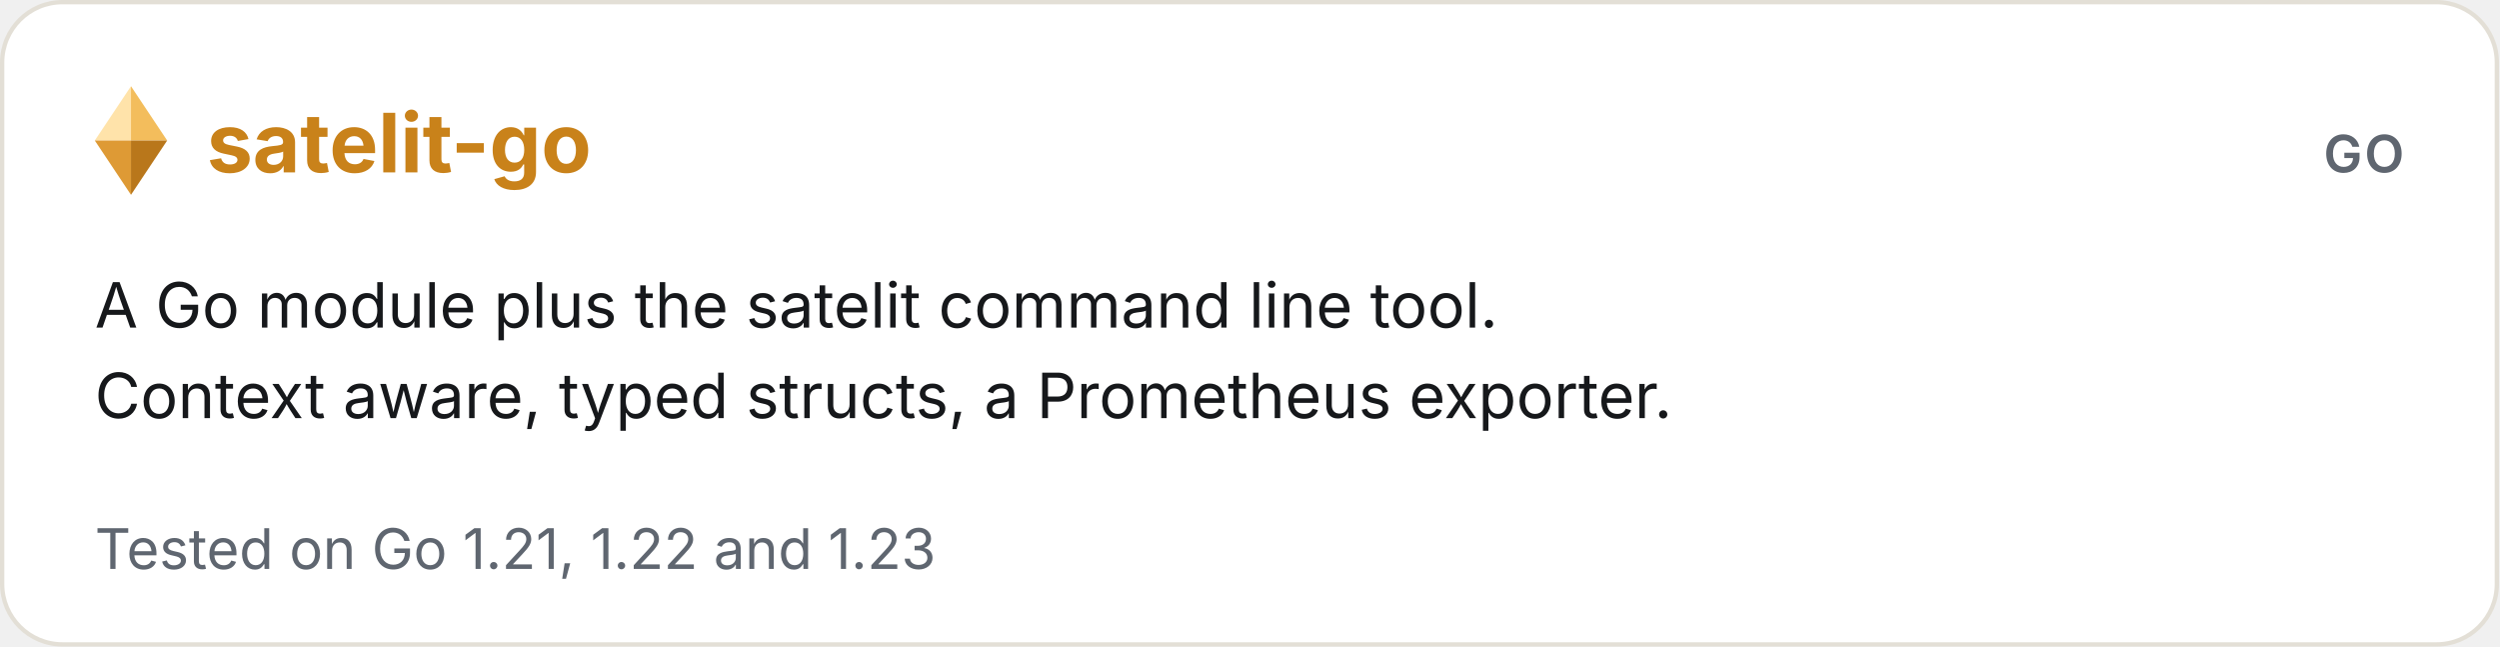
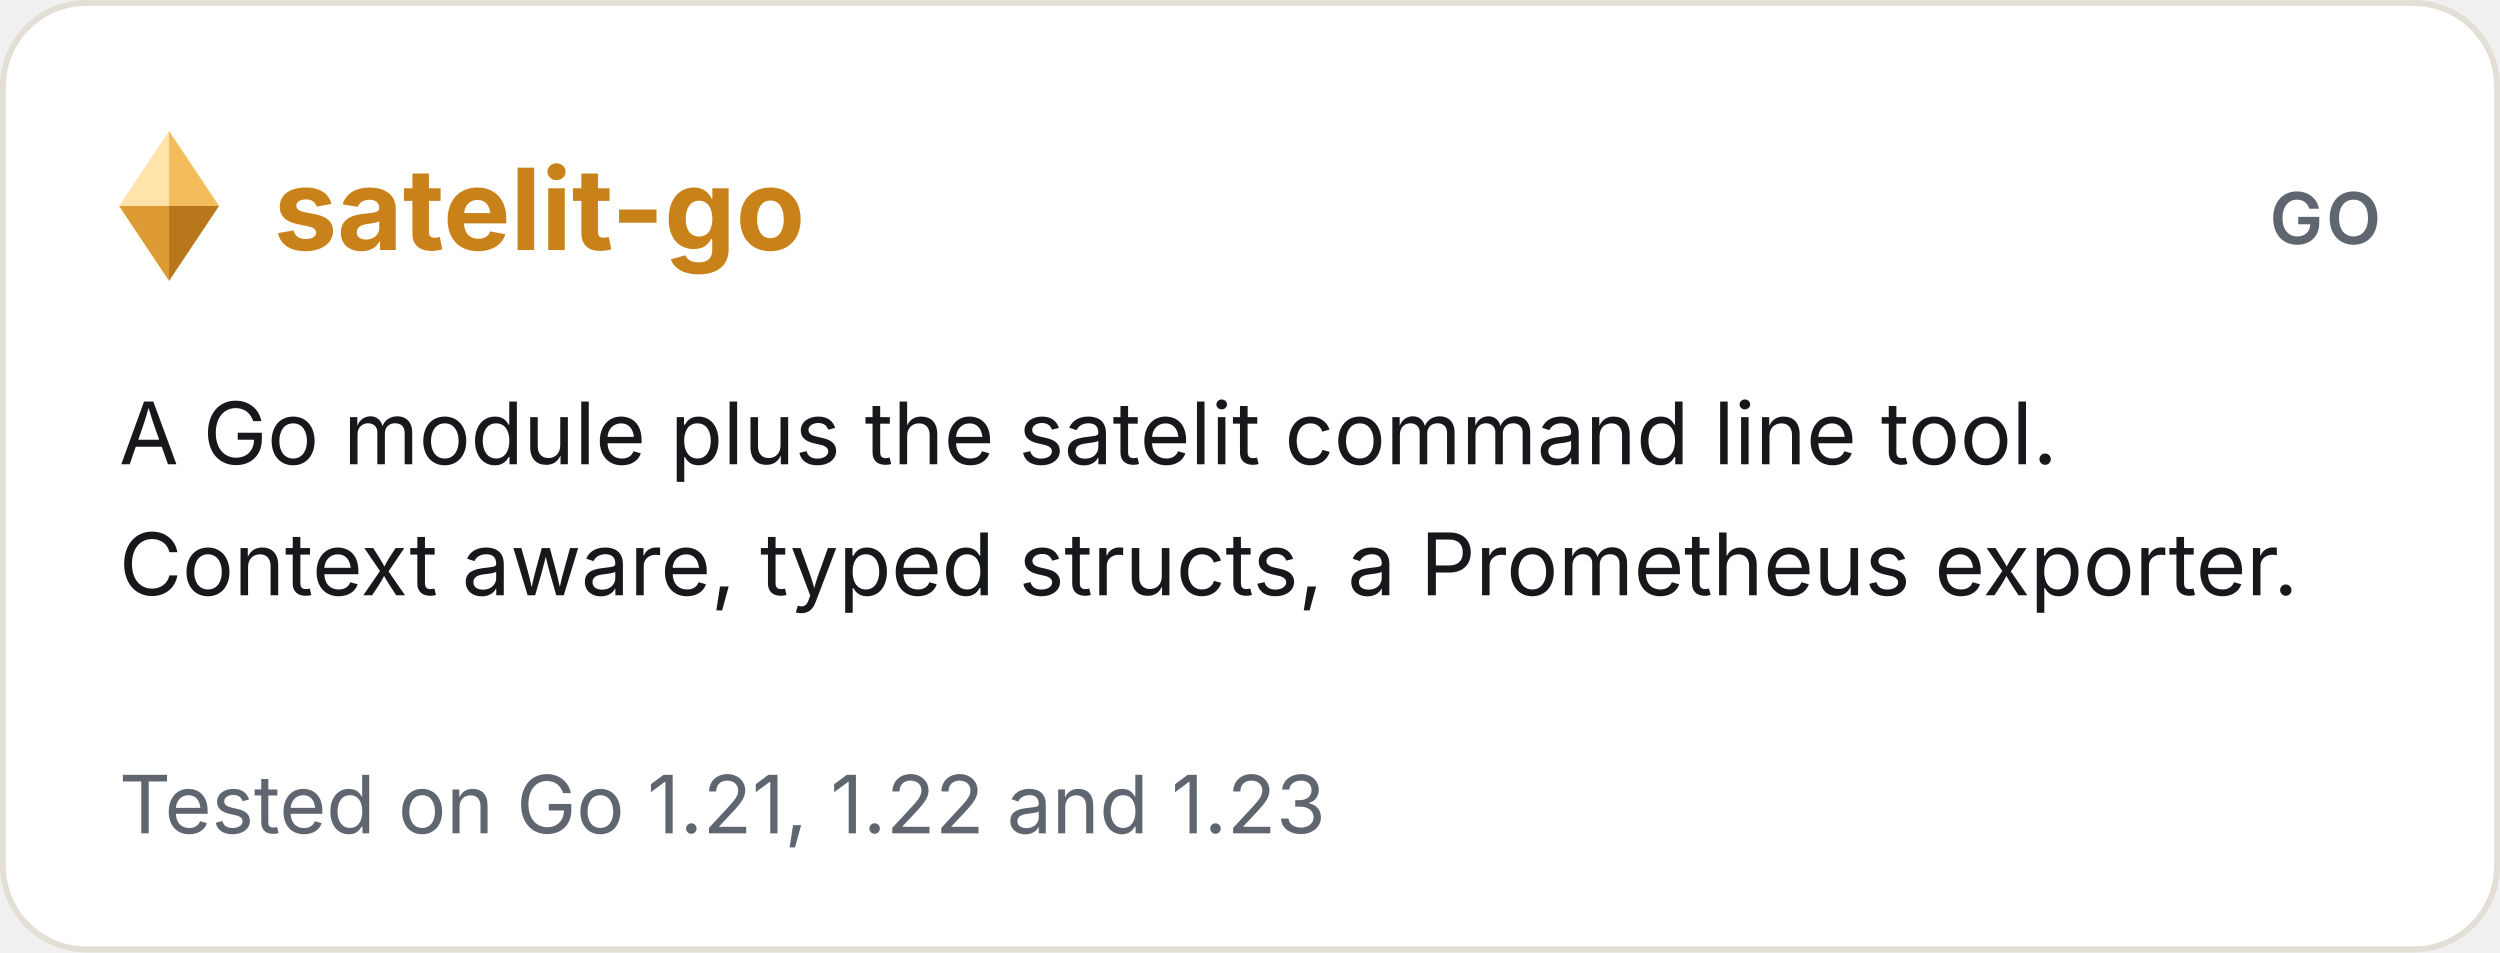
- <svg xmlns="http://www.w3.org/2000/svg" width="580" height="150" viewBox="0 0 580 150" role="img" aria-label="satelit-go: A Go module plus the satelit command line tool. Context aware, typed structs, a Prometheus exporter.">
-   <style>.n{font:700 19px -apple-system,BlinkMacSystemFont,'Segoe UI',Inter,Helvetica,Arial,sans-serif;fill:#C9821A}.d{font:400 14.5px -apple-system,BlinkMacSystemFont,'Segoe UI',Inter,Helvetica,Arial,sans-serif;fill:#16181B}.m{font:400 13px -apple-system,BlinkMacSystemFont,'Segoe UI',Inter,Helvetica,Arial,sans-serif;fill:#5F6670}.tag{font:600 12px -apple-system,BlinkMacSystemFont,'Segoe UI',Inter,Helvetica,Arial,sans-serif;fill:#5F6670;letter-spacing:.5px}
- .b{transition:none}.edge{stroke:#C9821A;stroke-opacity:0;animation:e 5s ease-in-out infinite 1.6s}@keyframes e{0%,70%,100%{stroke-opacity:0}85%{stroke-opacity:.6}}@media (prefers-reduced-motion:reduce){*{animation:none!important}}</style>
-   <rect x=".5" y=".5" width="579" height="149" rx="14" fill="#FFFFFF" stroke="#E3DFD6" />
-   <rect x=".5" y=".5" width="579" height="149" rx="14" fill="none" class="edge" stroke-width="1.5" />
-   <g transform="translate(22 20) scale(0.42)" class="">
+ <svg xmlns="http://www.w3.org/2000/svg" width="420" height="160" viewBox="0 0 420 160" role="img" aria-label="satelit-go: A Go module plus the satelit command line tool. Context aware, typed structs, a Prometheus exporter.">
+   <style>.n{font:700 19px -apple-system,BlinkMacSystemFont,'Segoe UI',Inter,Helvetica,Arial,sans-serif;fill:#C9821A}.d{font:400 14.5px -apple-system,BlinkMacSystemFont,'Segoe UI',Inter,Helvetica,Arial,sans-serif;fill:#16181B}.m{font:400 13.5px -apple-system,BlinkMacSystemFont,'Segoe UI',Inter,Helvetica,Arial,sans-serif;fill:#5F6670}.tag{font:600 12px -apple-system,BlinkMacSystemFont,'Segoe UI',Inter,Helvetica,Arial,sans-serif;fill:#5F6670;letter-spacing:.5px}
+ .edge{stroke:#C9821A;stroke-opacity:0;animation:e 5s ease-in-out infinite 1.6s}@keyframes e{0%,70%,100%{stroke-opacity:0}85%{stroke-opacity:.6}}@media (prefers-reduced-motion:reduce){*{animation:none!important}}</style>
+   <rect x=".5" y=".5" width="419" height="159" rx="14" fill="#FFFFFF" stroke="#E3DFD6" />
+   <rect x=".5" y=".5" width="419" height="159" rx="14" fill="none" class="edge" stroke-width="1.5" />
+   <g transform="translate(20 22) scale(0.42)" class="">
    <path d="M0 30L20 0L20 30Z" fill="#FFE3AA" />
    <path d="M20 0L40 30L20 30Z" fill="#F3BD5C" />
    <path d="M0 30L20 60L20 30Z" fill="#DE9A35" />
    <path d="M20 60L40 30L20 30Z" fill="#B9771B" />
  </g>
-   <text x="48" y="40" class="n">satelit-go</text>
-   <text x="558" y="40" class="tag" text-anchor="end">GO</text>
-   <text x="22" y="76" class="d">A Go module plus the satelit command line tool.</text>
-   <text x="22" y="97" class="d">Context aware, typed structs, a Prometheus exporter.</text>
-   <text x="22" y="132" class="m">Tested on Go 1.21, 1.22 and 1.23</text>
+   <text x="46" y="42" class="n">satelit-go</text>
+   <text x="400" y="41" class="tag" text-anchor="end">GO</text>
+   <text x="20" y="78" class="d">A Go module plus the satelit command line tool.</text>
+   <text x="20" y="100" class="d">Context aware, typed structs, a Prometheus exporter.</text>
+   <text x="20" y="140" class="m">Tested on Go 1.21, 1.22 and 1.23</text>
</svg>
